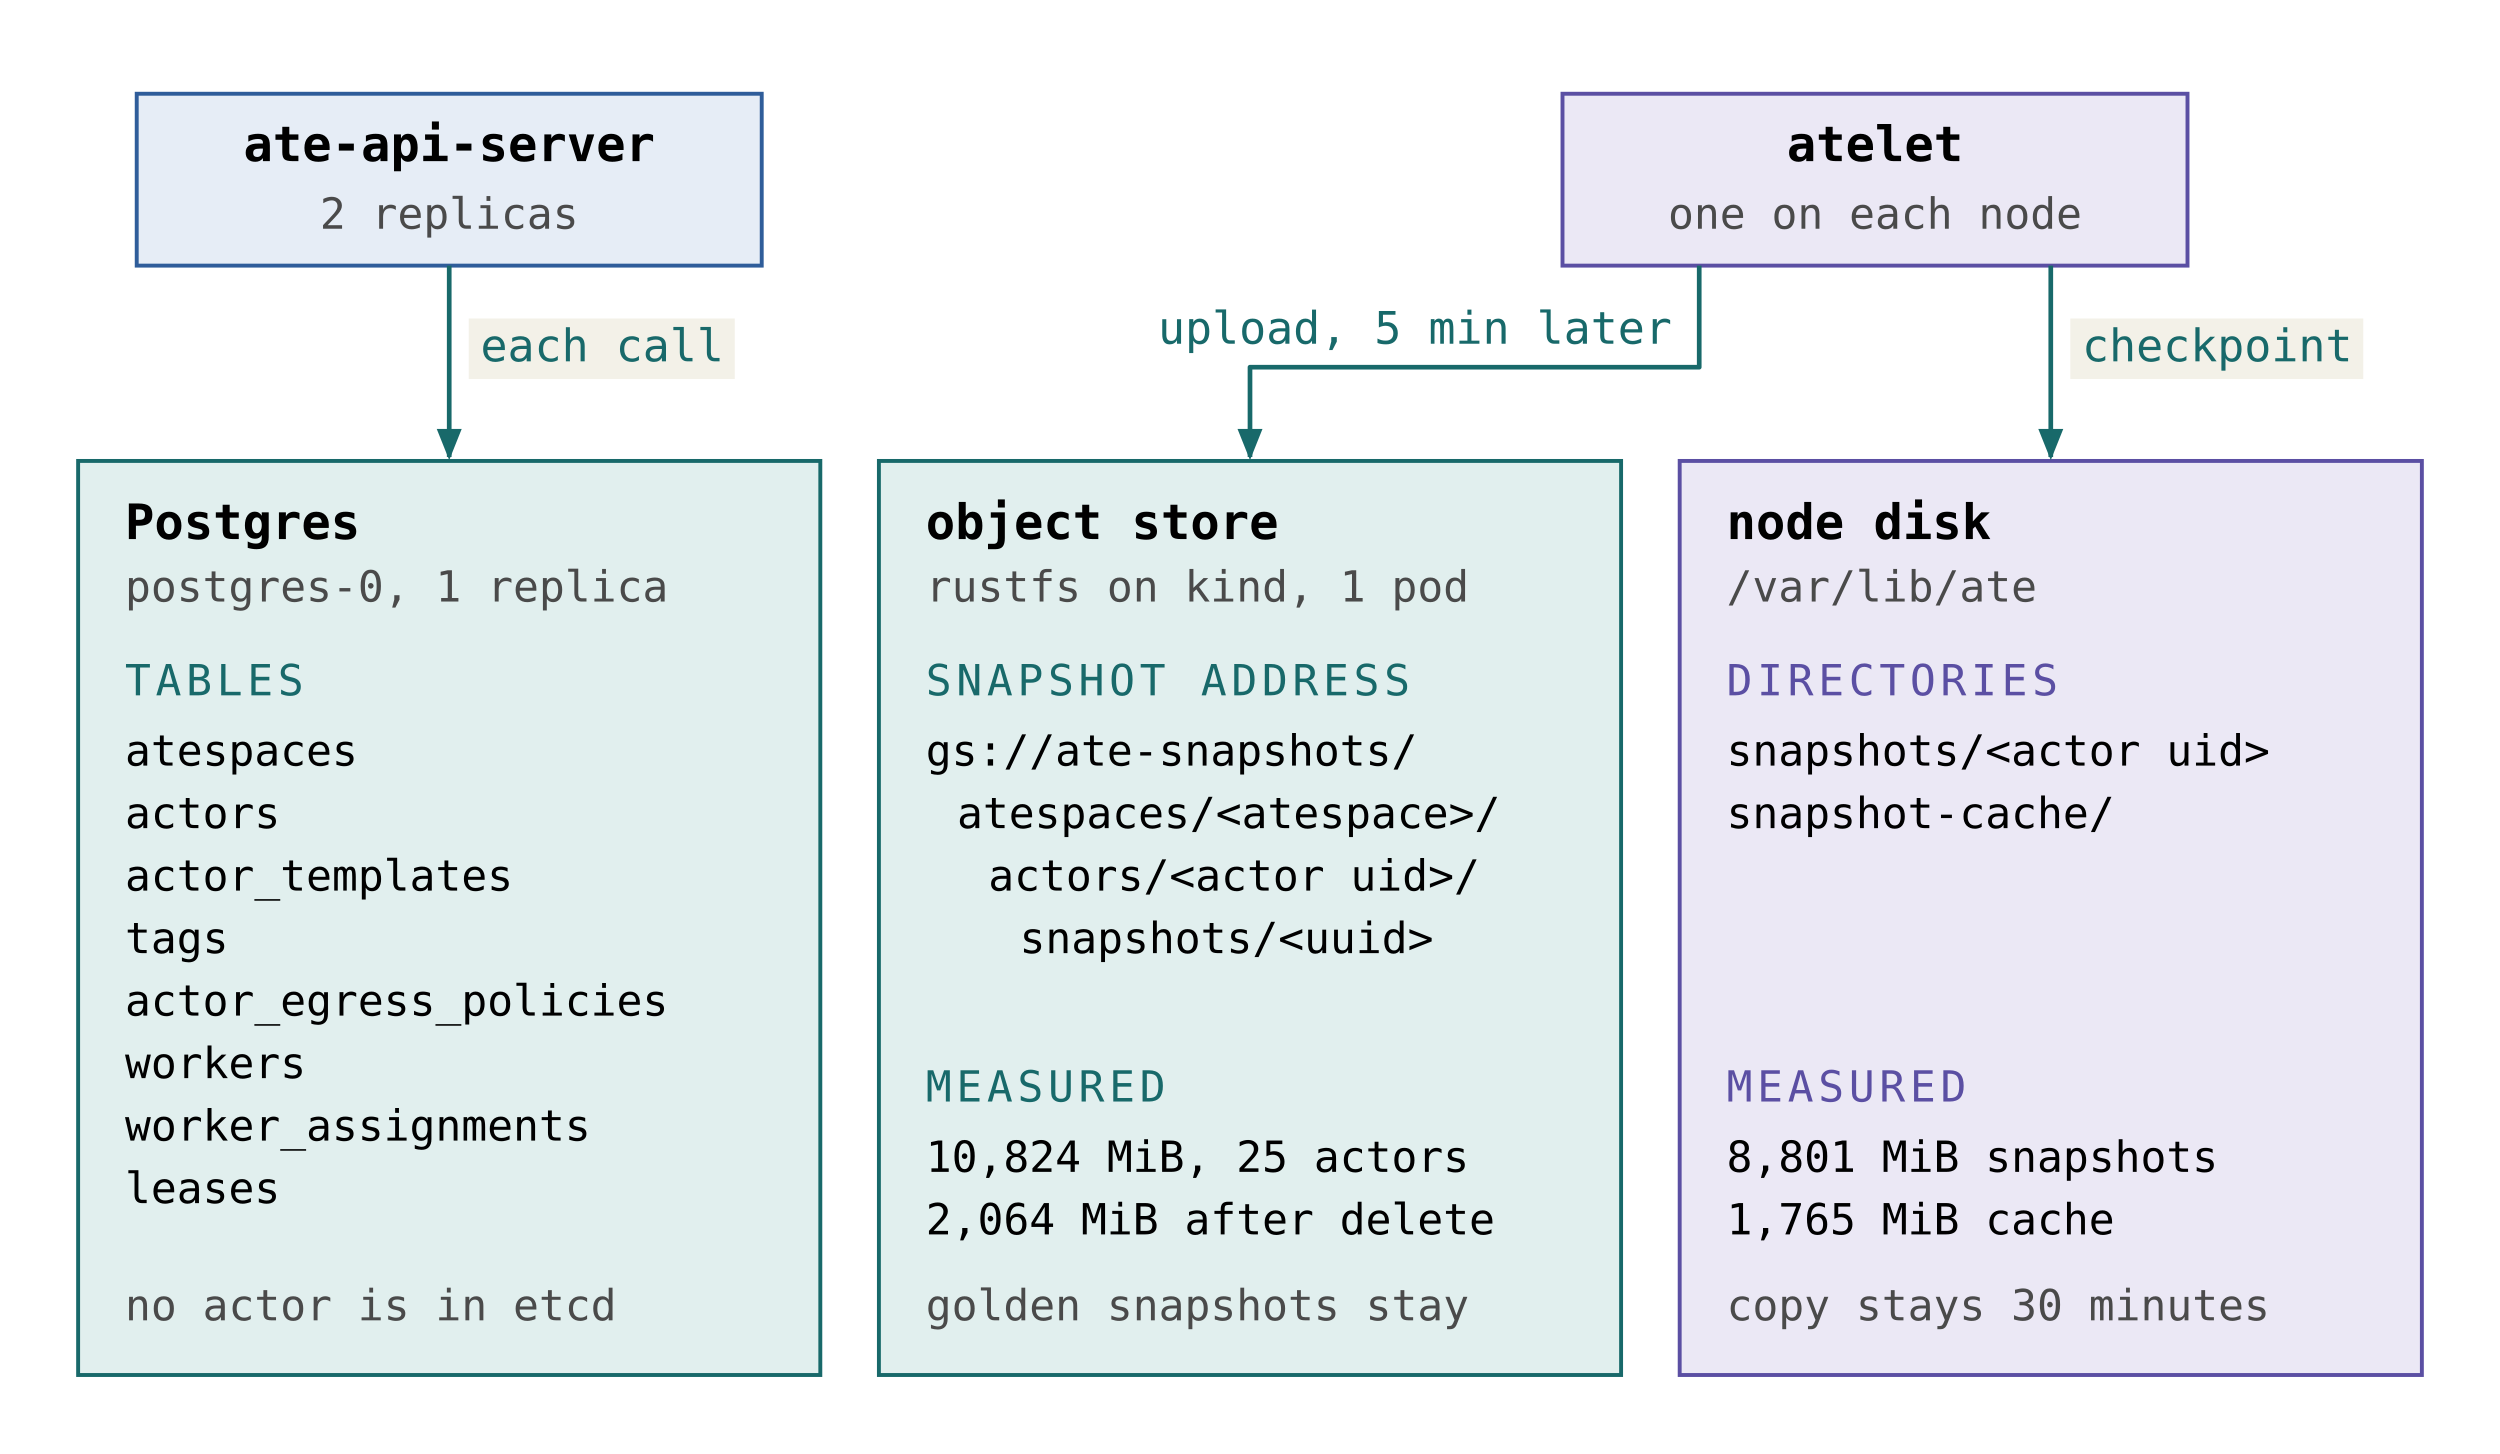
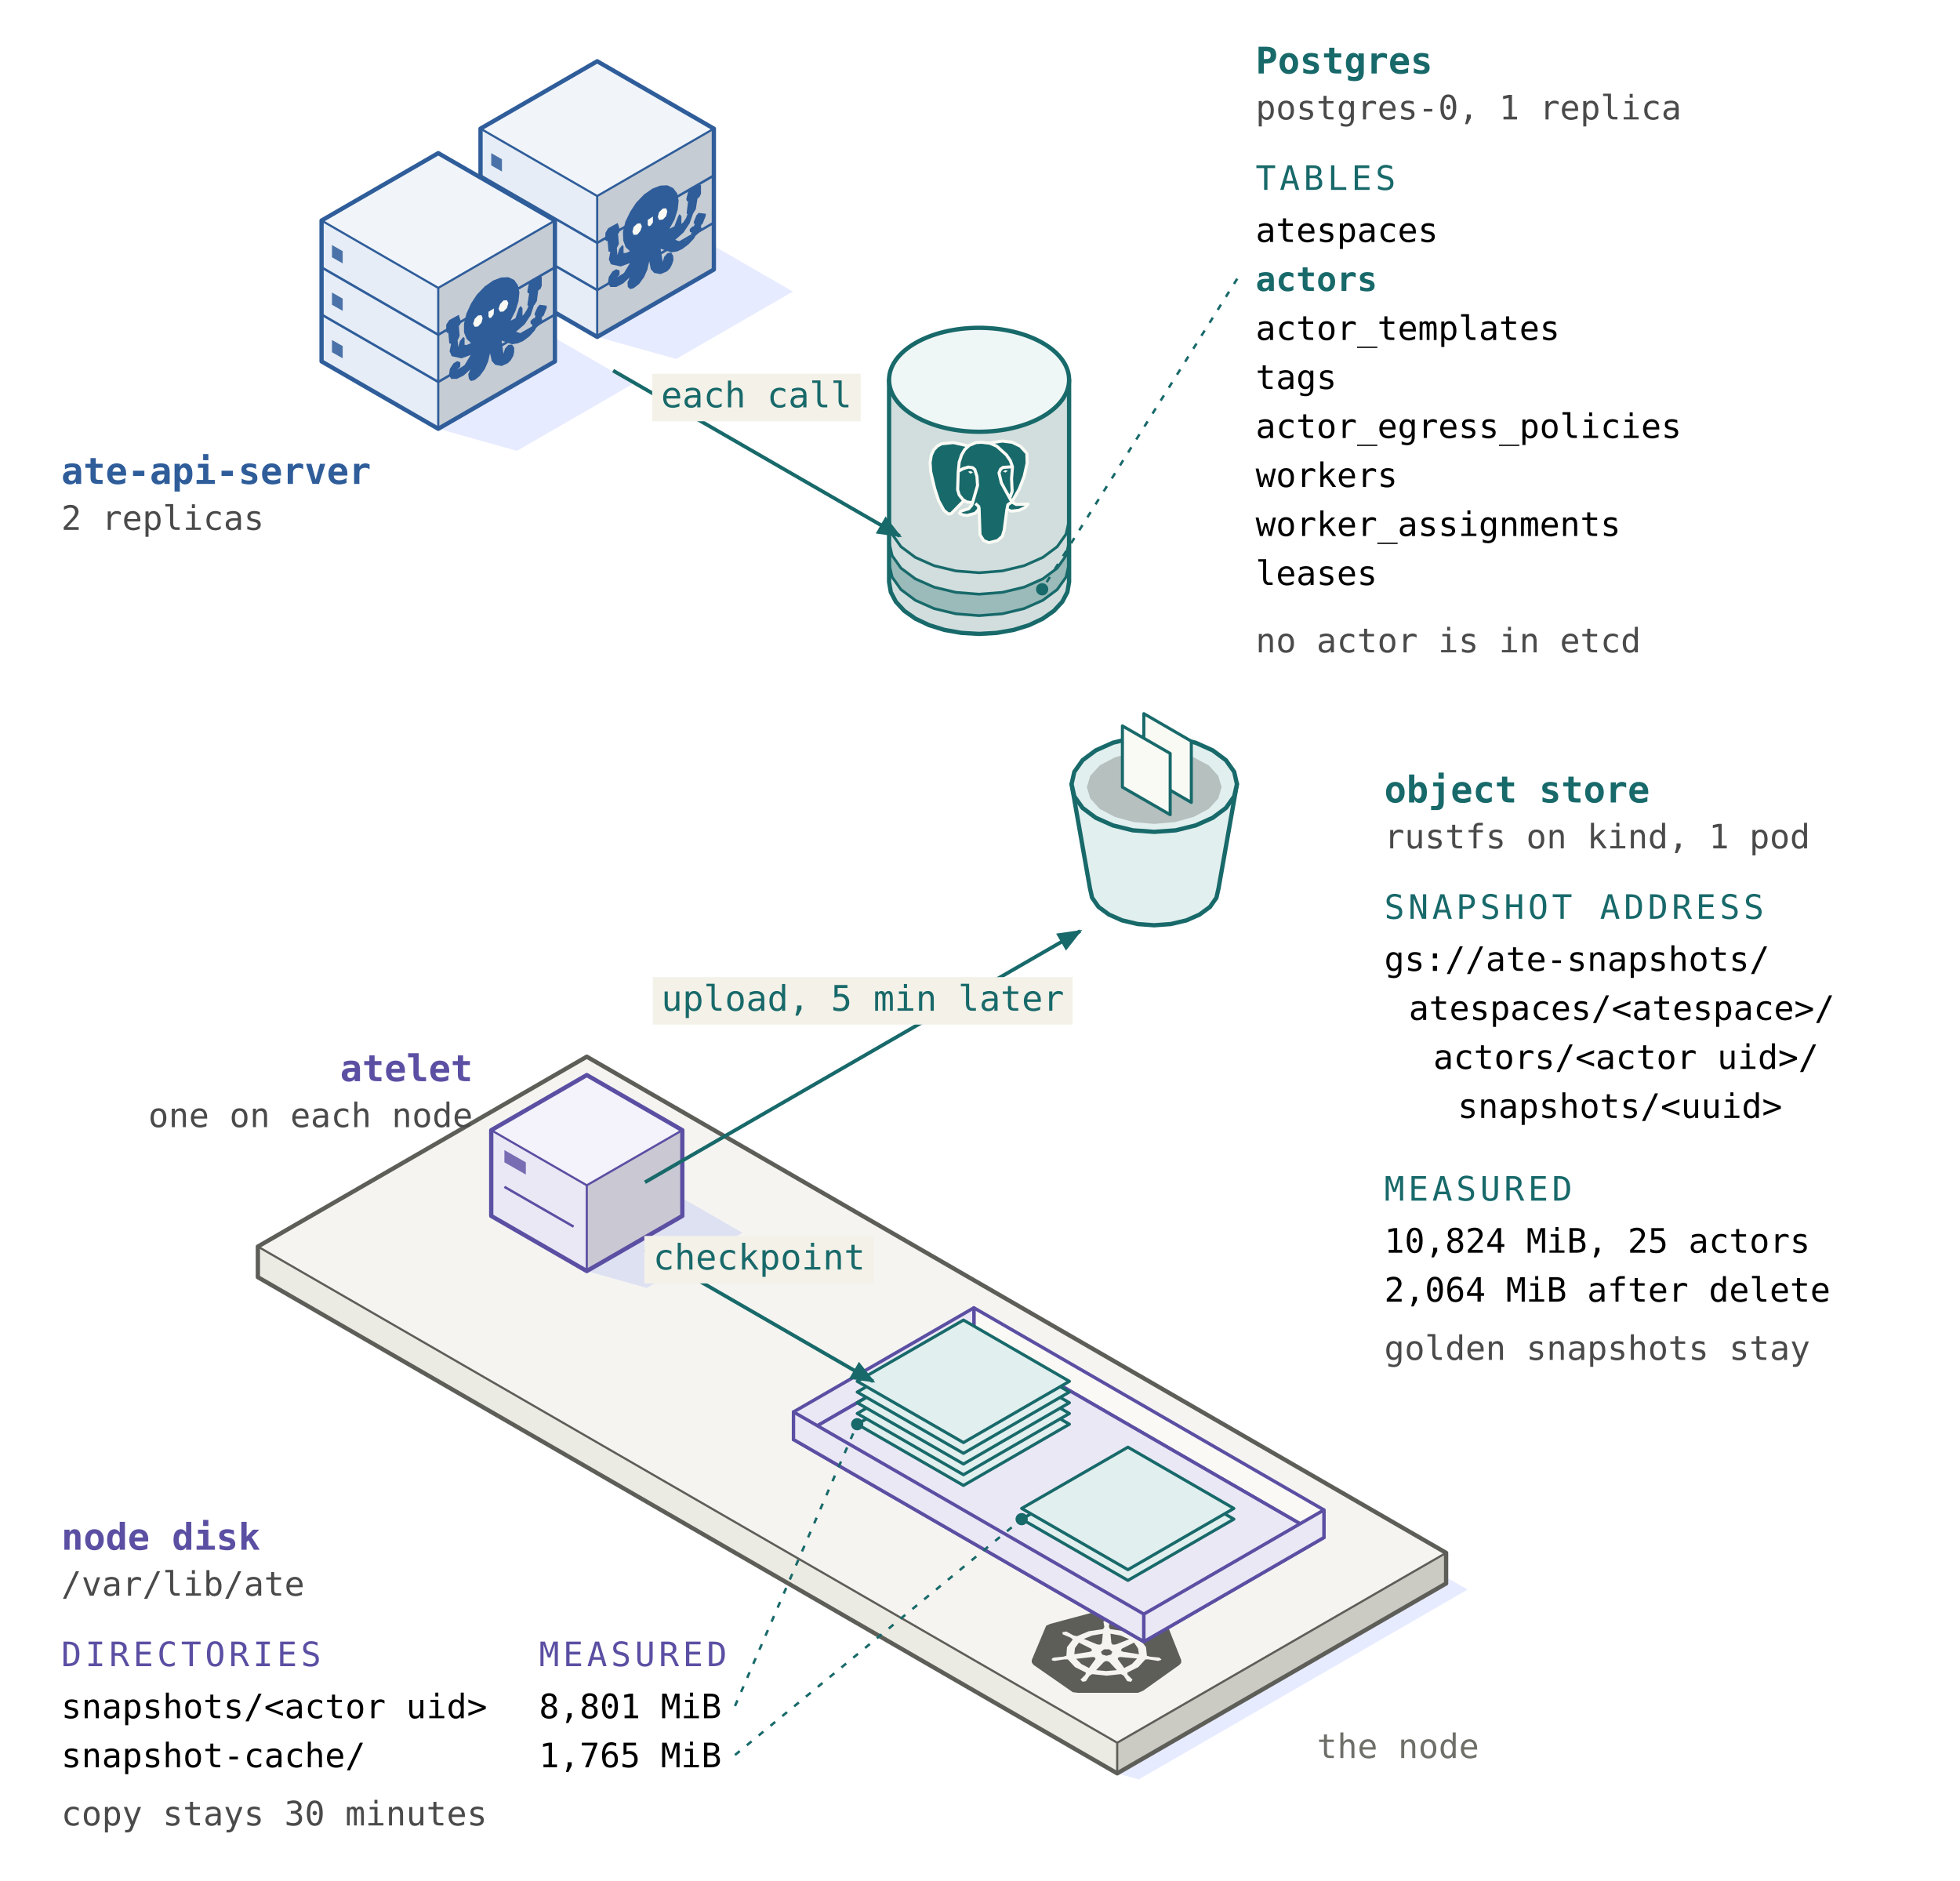
- <svg xmlns="http://www.w3.org/2000/svg" viewBox="0 0 640 372" role="img" aria-labelledby="fig-8-1-title fig-8-1-desc" font-family="JetBrains Mono, ui-monospace, monospace">
+ <svg xmlns="http://www.w3.org/2000/svg" viewBox="0 0 640 614" role="img" aria-labelledby="fig-8-1-title fig-8-1-desc" font-family="JetBrains Mono, ui-monospace, monospace">
  <defs>
    <marker id="fig-8-1-head-teal" viewBox="0 0 10 10" refX="9" refY="5" markerWidth="8" markerHeight="8" markerUnits="userSpaceOnUse" orient="auto-start-reverse">
      <path d="M0 1 L10 5 L0 9 z" fill="var(--m-teal-ink, #18696a)" />
    </marker>
  </defs>
-   <rect x="35" y="24" width="160" height="44" fill="var(--m-blue-fill, #e6edf6)" stroke="var(--m-blue-ink, #2f5d9a)" />
-   <text x="115" y="41.25" font-size="12.5" text-anchor="middle" font-weight="700">ate-api-server</text>
-   <text x="115" y="58.55" font-size="11" text-anchor="middle" class="m-serif" fill="var(--m-ink-soft, #4a4a4a)">2 replicas</text>
-   <rect x="400" y="24" width="160" height="44" fill="var(--m-violet-fill, #ebe8f5)" stroke="var(--m-violet-ink, #5b4fa3)" />
-   <text x="480" y="41.25" font-size="12.5" text-anchor="middle" font-weight="700">atelet</text>
-   <text x="480" y="58.55" font-size="11" text-anchor="middle" class="m-serif" fill="var(--m-ink-soft, #4a4a4a)">one on each node</text>
-   <rect x="20" y="118" width="190" height="234" fill="var(--m-teal-fill, #e1efee)" stroke="var(--m-teal-ink, #18696a)" />
-   <text x="32" y="138" font-size="12.5" font-weight="700">Postgres</text>
-   <text x="32" y="154" font-size="11" class="m-serif" fill="var(--m-ink-soft, #4a4a4a)">postgres-0, 1 replica</text>
-   <text x="32" y="178" font-size="11" letter-spacing="1.2" fill="var(--m-teal-ink, #18696a)">TABLES</text>
-   <text x="32" y="196" font-size="11">atespaces</text>
-   <text x="32" y="212" font-size="11">actors</text>
-   <text x="32" y="228" font-size="11">actor_templates</text>
-   <text x="32" y="244" font-size="11">tags</text>
-   <text x="32" y="260" font-size="11">actor_egress_policies</text>
-   <text x="32" y="276" font-size="11">workers</text>
-   <text x="32" y="292" font-size="11">worker_assignments</text>
-   <text x="32" y="308" font-size="11">leases</text>
-   <text x="32" y="338" font-size="11" class="m-serif" fill="var(--m-ink-soft, #4a4a4a)">no actor is in etcd</text>
-   <rect x="225" y="118" width="190" height="234" fill="var(--m-teal-fill, #e1efee)" stroke="var(--m-teal-ink, #18696a)" />
-   <text x="237" y="138" font-size="12.5" font-weight="700">object store</text>
-   <text x="237" y="154" font-size="11" class="m-serif" fill="var(--m-ink-soft, #4a4a4a)">rustfs on kind, 1 pod</text>
-   <text x="237" y="178" font-size="11" letter-spacing="1.2" fill="var(--m-teal-ink, #18696a)">SNAPSHOT ADDRESS</text>
-   <text x="237" y="196" font-size="11">gs://ate-snapshots/</text>
-   <text x="245" y="212" font-size="11">atespaces/&lt;atespace&gt;/</text>
-   <text x="253" y="228" font-size="11">actors/&lt;actor uid&gt;/</text>
-   <text x="261" y="244" font-size="11">snapshots/&lt;uuid&gt;</text>
-   <text x="237" y="282" font-size="11" letter-spacing="1.2" fill="var(--m-teal-ink, #18696a)">MEASURED</text>
-   <text x="237" y="300" font-size="11">10,824 MiB, 25 actors</text>
-   <text x="237" y="316" font-size="11">2,064 MiB after delete</text>
-   <text x="237" y="338" font-size="11" class="m-serif" fill="var(--m-ink-soft, #4a4a4a)">golden snapshots stay</text>
-   <rect x="430" y="118" width="190" height="234" fill="var(--m-violet-fill, #ebe8f5)" stroke="var(--m-violet-ink, #5b4fa3)" />
-   <text x="442" y="138" font-size="12.5" font-weight="700">node disk</text>
-   <text x="442" y="154" font-size="11" class="m-serif" fill="var(--m-ink-soft, #4a4a4a)">/var/lib/ate</text>
-   <text x="442" y="178" font-size="11" letter-spacing="1.2" fill="var(--m-violet-ink, #5b4fa3)">DIRECTORIES</text>
-   <text x="442" y="196" font-size="11">snapshots/&lt;actor uid&gt;</text>
-   <text x="442" y="212" font-size="11">snapshot-cache/</text>
-   <text x="442" y="282" font-size="11" letter-spacing="1.2" fill="var(--m-violet-ink, #5b4fa3)">MEASURED</text>
-   <text x="442" y="300" font-size="11">8,801 MiB snapshots</text>
-   <text x="442" y="316" font-size="11">1,765 MiB cache</text>
-   <text x="442" y="338" font-size="11" class="m-serif" fill="var(--m-ink-soft, #4a4a4a)">copy stays 30 minutes</text>
-   <line x1="115" y1="68" x2="115" y2="117" stroke="var(--m-teal-ink, #18696a)" stroke-width="1.2" marker-end="url(#fig-8-1-head-teal)" />
-   <rect class="m-knock" x="120" y="81.53" width="68.1" height="15.5" fill="var(--m-panel, #f3f1e8)" />
-   <text x="123" y="92.5" font-size="11.5" fill="var(--m-teal-ink, #18696a)">each call</text>
-   <line x1="525" y1="68" x2="525" y2="117" stroke="var(--m-teal-ink, #18696a)" stroke-width="1.2" marker-end="url(#fig-8-1-head-teal)" />
-   <rect class="m-knock" x="530" y="81.53" width="75" height="15.5" fill="var(--m-panel, #f3f1e8)" />
-   <text x="533" y="92.5" font-size="11.5" fill="var(--m-teal-ink, #18696a)">checkpoint</text>
-   <path d="M435 68 V94 H320 V117" fill="none" stroke="var(--m-teal-ink, #18696a)" stroke-width="1.2" stroke-linejoin="round" marker-end="url(#fig-8-1-head-teal)" />
-   <text x="428" y="88" font-size="11.5" text-anchor="end" fill="var(--m-teal-ink, #18696a)">upload, 5 min later</text>
+   <polygon points="156.9,88 195,66 220.8,73.2 258.9,95.2 220.8,117.2 195,110" fill="var(--m-accent, #3553ff)" fill-opacity="0.12" />
+   <polygon points="195,20 233.1,42 233.1,88 195,110 156.9,88 156.9,42" fill="var(--m-panel, #f3f1e8)" />
+   <polygon points="195,20 233.1,42 233.1,88 195,110 156.9,88 156.9,42" fill="var(--m-blue-fill, #e6edf6)" />
+   <polygon points="195,20 233.1,42 195,64 156.9,42" fill="var(--m-shine, #ffffff)" fill-opacity="0.45" />
+   <polygon points="233.1,88 195,110 195,64 233.1,42" fill="var(--m-shade, #1a1a1a)" fill-opacity="0.16" />
+   <path d="M233.1 42L195 64L156.9 42L195 64L195 110" fill="none" stroke="var(--m-blue-ink, #2f5d9a)" stroke-width="0.7" stroke-linejoin="round" />
+   <polygon points="195,20 233.1,42 233.1,88 195,110 156.9,88 156.9,42" fill="none" stroke="var(--m-blue-ink, #2f5d9a)" stroke-width="1.4" stroke-linejoin="round" />
+   <path d="M156.9 72.7L195 94.7L233.1 72.7" fill="none" stroke="var(--m-blue-ink, #2f5d9a)" stroke-width="0.8" stroke-linejoin="round" />
+   <path d="M156.9 57.3L195 79.3L233.1 57.3" fill="none" stroke="var(--m-blue-ink, #2f5d9a)" stroke-width="0.8" stroke-linejoin="round" />
+   <polygon points="160.4,85 163.9,87 163.9,83 160.4,81" fill="var(--m-blue-ink, #2f5d9a)" fill-opacity="0.85" />
+   <polygon points="160.4,69.5 163.9,71.5 163.9,67.5 160.4,65.5" fill="var(--m-blue-ink, #2f5d9a)" fill-opacity="0.85" />
+   <polygon points="160.4,54 163.9,56 163.9,52 160.4,50" fill="var(--m-blue-ink, #2f5d9a)" fill-opacity="0.85" />
+   <path d="M215.6 60.6l2.3-.1 1.9 .9 1.3 1.7 .5 2.4-.3 2.9-1 3.2-1.7 3.1 1.6-.8 1.2-3.2 .5-.8 .6 .7 0 2.5 .6-.5 .9-1.4 .7-1.8 .1-3.2 .7-.4 .8 .8 .2 2.6-1.3 3.7-2 3-2.7 2.4 1.7 .6 1.7-.4 1.8-1.6 1.9-3.1 .5 .2-.3 1.7-1.2 2.2-1.8 1.9-2 1.5-1.7 .8-1.9 .3-3.5-1.2 .7 4.3 .5-1.7 1.1-1.2 1.2-.1 .6 1 .1 1.4-.4 1.3-.7 1.4-1 1-2.1 .9-2.1-.4-1.1-1.2-.5-2.6-.6 2.7-1.1 2.5-1.6 2.2-1.8 1.4-1.1 .3-.8-.7-.1-1.5 .7-1.6-2.2 2-2.2 1.1-1.9 0-.8-1.3 .3-2 1.2-1.8 1.2-.7 1.1 .4 0 1.4-1.4 1.4 .6-.1 2.2-1.8 2-3.3-3 1.1-3.2-.7-.7-1.6 .6-3-.4-.7 .1-.9 1.1-1 1.1 .3 .3 3.9 .6-2 1-1.3 .4 .4 0 2.2 .8 0 1.3-.6-1.4-1.3-.8-2.2-.1-2.8 .8-3.3 1.6-3.3 1.9-2.9 2.6-2.7 2.7-1.9zM228.3 60.3l.6 .1 0 2.9-.5 1-.7 .6-2.7 .9-.7-.1-.2-.7 .6-2.5 1.1-1.4zM201.7 72.8l.7 2.2-.2 .9-.8 .9-2.7 1.8-.7 .1-.4-.4 .1-2.3 .9-1.5zM201.1 76l.7 .2 .3 3.4-.6 1.2-2.1 1.5-.7-.2-.3-3.4 .3-.9 .6-.6zM227.3 63.8l.5 .7-.6 3.8-.8 1.3-1.7 .6-.5-.6 .5-4 1.2-1.3zM230.5 69.8l-.1 .8-1 2.5-.7 .4-2.2-.5 .1-.7 .8-2 .7-.8zM229 72.2l.2 .8-1.2 3.2-.9 .8-1.2-.1-.2-.8 1.3-3.3 1-.7zM229 74.1l.1 1.2-.9 .7-2.9-.2-.1-1 1-.9z" fill="var(--m-blue-ink, #2f5d9a)" />
+   <path d="M209.6 73.9l-.5 1.5-1 1.2-1.2 .1-.4-1 .4-1.6 1.2-1.1 1-.1zM217.9 69l-.4 1.6-1.1 1.1-1.2 .1-.4-1 .4-1.5 1.2-1.2 1.1-.1zM213.2 72.6l-.7 1-.6 .3-.4-.5 0-1.6 1.7-1.1z" fill="var(--m-paper, #fafaf5)" />
+   <polygon points="105,118 143.1,96 168.8,103.2 206.9,125.2 168.8,147.2 143.1,140" fill="var(--m-accent, #3553ff)" fill-opacity="0.12" />
+   <polygon points="143.1,50 181.2,72 181.2,118 143.1,140 105,118 105,72" fill="var(--m-panel, #f3f1e8)" />
+   <polygon points="143.1,50 181.2,72 181.2,118 143.1,140 105,118 105,72" fill="var(--m-blue-fill, #e6edf6)" />
+   <polygon points="143.1,50 181.2,72 143.1,94 105,72" fill="var(--m-shine, #ffffff)" fill-opacity="0.45" />
+   <polygon points="181.2,118 143.1,140 143.1,94 181.2,72" fill="var(--m-shade, #1a1a1a)" fill-opacity="0.16" />
+   <path d="M181.2 72L143.1 94L105 72L143.1 94L143.1 140" fill="none" stroke="var(--m-blue-ink, #2f5d9a)" stroke-width="0.7" stroke-linejoin="round" />
+   <polygon points="143.1,50 181.2,72 181.2,118 143.1,140 105,118 105,72" fill="none" stroke="var(--m-blue-ink, #2f5d9a)" stroke-width="1.4" stroke-linejoin="round" />
+   <path d="M105 102.7L143.1 124.7L181.2 102.7" fill="none" stroke="var(--m-blue-ink, #2f5d9a)" stroke-width="0.8" stroke-linejoin="round" />
+   <path d="M105 87.3L143.1 109.3L181.2 87.3" fill="none" stroke="var(--m-blue-ink, #2f5d9a)" stroke-width="0.8" stroke-linejoin="round" />
+   <polygon points="108.4,115 111.9,117 111.9,113 108.4,111" fill="var(--m-blue-ink, #2f5d9a)" fill-opacity="0.85" />
+   <polygon points="108.4,99.5 111.9,101.5 111.9,97.5 108.4,95.5" fill="var(--m-blue-ink, #2f5d9a)" fill-opacity="0.85" />
+   <polygon points="108.4,84 111.9,86 111.9,82 108.4,80" fill="var(--m-blue-ink, #2f5d9a)" fill-opacity="0.85" />
+   <path d="M163.6 90.6l2.4-.1 1.9 .9 1.2 1.7 .5 2.4-.3 2.9-1 3.2-1.6 3.1 1.6-.8 1.1-3.2 .6-.8 .6 .7 0 2.5 .5-.5 .9-1.4 .8-1.8 .1-3.2 .6-.4 .8 .8 .2 2.6-1.2 3.7-2 3-2.8 2.4 1.8 .6 1.6-.4 1.9-1.6 1.8-3.1 .6 .2-.4 1.7-1.2 2.2-1.7 1.9-2 1.5-1.8 .8-1.9 .3-3.4-1.2 .6 4.3 .5-1.7 1.1-1.2 1.2-.1 .7 1 0 1.4-.3 1.3-.8 1.4-1 1-2 .9-2.1-.4-1.1-1.2-.6-2.6-.6 2.7-1.1 2.5-1.6 2.2-1.7 1.4-1.2 .3-.7-.7-.2-1.5 .7-1.6-2.2 2-2.2 1.1-1.9 0-.7-1.3 .3-2 1.2-1.8 1.2-.7 1 .4 0 1.4-1.4 1.4 .7-.1 2.1-1.8 2-3.3-3 1.1-3.2-.7-.7-1.6 .6-3-.4-.7 .2-.9 1-1 1.1 .3 .3 3.9 .6-2 1.1-1.3 .4 .4 0 2.2 .8 0 1.3-.6-1.4-1.3-.9-2.2 0-2.8 .8-3.3 1.5-3.3 1.9-2.9 2.6-2.7 2.7-1.9zM176.3 90.3l.6 .1 0 2.9-.4 1-.8 .6-2.6 .9-.8-.1-.1-.7 .5-2.5 1.2-1.4zM149.8 102.8l.7 2.2-.2 .9-.8 .9-2.8 1.8-.7 .1-.3-.4 0-2.3 1-1.5zM149.1 106l.7 .2 .3 3.4-.5 1.2-2.2 1.5-.7-.2-.3-3.4 .3-.9 .6-.6zM175.3 93.8l.5 .7-.5 3.8-.8 1.3-1.7 .6-.6-.6 .6-4 1.1-1.3zM178.5 99.8l0 .8-1 2.5-.8 .4-2.1-.5 0-.7 .9-2 .7-.8zM177 102.2l.2 .8-1.2 3.2-.9 .8-1.1-.1-.3-.8 1.3-3.3 1-.7zM177 104.1l.1 1.2-.9 .7-2.9-.2-.1-1 1-.9z" fill="var(--m-blue-ink, #2f5d9a)" />
+   <path d="M157.6 103.9l-.4 1.5-1.1 1.2-1.1 .1-.5-1 .5-1.6 1.1-1.1 1.1-.1zM166 99l-.5 1.6-1.1 1.1-1.1 .1-.5-1 .5-1.5 1.1-1.2 1.1-.1zM161.2 102.6l-.7 1-.6 .3-.4-.6 0-1.5 1.8-1.1z" fill="var(--m-paper, #fafaf5)" />
+   <polygon points="290.3,190 291.3,194.4 294.2,198.5 298.9,202 305,204.7 312.1,206.4 319.7,207 327.3,206.4 334.4,204.7 340.5,202 345.2,198.5 348.1,194.4 349.1,190 349.1,124 348.1,119.6 345.2,115.5 340.5,112 334.4,109.3 327.3,107.6 319.7,107 312.1,107.6 305,109.3 298.9,112 294.2,115.5 291.3,119.6 290.3,124" fill="var(--m-panel, #f3f1e8)" />
+   <polygon points="290.31,124 290.31,190 290.87,193.31 292.54,196.49 295.26,199.43 298.92,202 303.37,204.11 308.45,205.68 313.97,206.64 319.7,206.97 325.43,206.64 330.95,205.68 336.03,204.11 340.48,202 344.14,199.43 346.86,196.49 348.53,193.31 349.09,190 349.09,124" fill="var(--m-teal-fill, #e1efee)" />
+   <polygon points="290.31,124 290.31,190 290.87,193.31 292.54,196.49 295.26,199.43 298.92,202 303.37,204.11 308.45,205.68 313.97,206.64 319.7,206.97 325.43,206.64 330.95,205.68 336.03,204.11 340.48,202 344.14,199.43 346.86,196.49 348.53,193.31 349.09,190 349.09,124" fill="var(--m-shade, #1a1a1a)" fill-opacity="0.08" />
+   <polygon points="290.31,124 290.31,190 290.87,193.31 292.54,196.49 295.26,199.43 298.92,202 303.37,204.11 308.45,205.68 313.97,206.64 319.7,206.97 325.43,206.64 330.95,205.68 336.03,204.11 340.48,202 344.14,199.43 346.86,196.49 348.53,193.31 349.09,190 349.09,124" fill="none" stroke="var(--m-teal-ink, #18696a)" stroke-width="1.4" stroke-linejoin="round" />
+   <ellipse cx="319.7" cy="124" rx="29.39" ry="16.97" fill="var(--m-teal-fill, #e1efee)" />
+   <ellipse cx="319.7" cy="124" rx="29.39" ry="16.97" fill="var(--m-shine, #ffffff)" fill-opacity="0.45" stroke="var(--m-teal-ink, #18696a)" stroke-width="1.4" />
+   <polygon points="290.3,184 291.3,188.4 294.2,192.5 298.9,196 305,198.7 312.1,200.4 319.7,201 327.3,200.4 334.4,198.7 340.5,196 345.2,192.5 348.1,188.4 349.1,184 349.1,177 348.1,181.4 345.2,185.5 340.5,189 334.4,191.7 327.3,193.4 319.7,194 312.1,193.4 305,191.7 298.9,189 294.2,185.5 291.3,181.4 290.3,177" fill="var(--m-teal-ink, #18696a)" fill-opacity="0.3" />
+   <path d="M290.3 184L291.3 188.4L294.2 192.5L298.9 196L305 198.7L312.1 200.4L319.7 201L327.3 200.4L334.4 198.7L340.5 196L345.2 192.5L348.1 188.4L349.1 184" fill="none" stroke="var(--m-teal-ink, #18696a)" stroke-width="0.9" stroke-linejoin="round" />
+   <path d="M290.3 177L291.3 181.4L294.2 185.5L298.9 189L305 191.7L312.1 193.4L319.7 194L327.3 193.4L334.4 191.7L340.5 189L345.2 185.5L348.1 181.4L349.1 177" fill="none" stroke="var(--m-teal-ink, #18696a)" stroke-width="0.9" stroke-linejoin="round" />
+   <path d="M290.3 170L291.3 174.4L294.2 178.5L298.9 182L305 184.7L312.1 186.4L319.7 187L327.3 186.4L334.4 184.7L340.5 182L345.2 178.5L348.1 174.4L349.1 170" fill="none" stroke="var(--m-teal-ink, #18696a)" stroke-width="0.9" stroke-linejoin="round" />
+   <path d="M335.6 164.5l0 .5-2 1.4-4.8 .7-1.2 6.8-1.1 1.8-2.6 1.3-1.2 .1-1.1-.4-.7-.8-.7-1.8-.1-5-.6-2.6-1.3 1.3-1.4 .5-2.3-.1-1.2-.7 .4-.6 2.7-.8 1.1-1.3 0-.7-1.4-.1-1.3-.5-3.6 4-1 .4-1.5-.7-1.4-1.9-1.8-4.7-1.7-7.2 .1-3.6 1-2.9 1.8-1.6 3-.8 3.2 .2 3.3 1 3-1.2 4.1 .2 2.6-.6 2.3-.1 2.5 .5 2 .9 2.5 2.3 .3 1.2-.1 2.3-1.5 6.1-3.5 6.7 1.4 .7 3-.2z" fill="var(--m-teal-ink, #18696a)" />
+   <path d="M319.7 165.7l.3 8.9 1.2 1.9 1.7 .7 2.8-.7 1.6-1.4 .6-2 .9-6.9M316.2 145.6l-4.9-1.1-3.9 .4-1.4 .8-1.1 1.2-.8 1.7-.4 2.4 .2 3 1.3 5.5 1.3 4 1.7 3.1 1.4 1.2 1-.1 4.1-4.2M323.3 144.6l4-.6 3.2 .4 2.7 1.3 2.1 2.3 .1 3.2-1 4.4-1.6 4.1-2.4 4.2M330.4 163.9l1.4 .8 3.9-.1-1 1.1-1.9 .9-2.6 .3-1.4-.6 .3-1.5 1.3-.9-3.4-6.2-.8-3.3 .5-1.2 .8-.6 3.1-.2-.7-2-1.3-1.9-3.1-2.8-2.3-1-2.7-.3-1.8 .1-2.2 .9-1.5 1.4-1 1.7-.8 2.4-.3 3.2M317.5 164.7l-1.2 1.4-2.6 .8-.4 .7 1 .5 1.5 .2 2.6-.7 1.1-1.2 .1-1-1.1-1M317.4 164.7l1.8-6.2-.2-3-.7-2.2-.7-.6-1.4-.2-1.7 .5-1.6 .9-.2 6 .5 1.7 1.2 1.5 1.3 .8 1.7 .2M330.6 152.5l-.3 3.8 .2 4.1-.8 2.3" fill="none" stroke="var(--m-paper, #fafaf5)" stroke-width="1" stroke-linejoin="round" />
+   <path d="M316.9 153.8l.8 .4-.8 .5-.8-.7zM329.1 153.7l-.8 .6-.8-.4 .8-.4z" fill="var(--m-paper, #fafaf5)" />
+   <text x="20" y="158" font-size="12" font-weight="700" fill="var(--m-blue-ink, #2f5d9a)">ate-api-server</text>
+   <text x="20" y="173" font-size="11" class="m-serif" fill="var(--m-ink-soft, #4a4a4a)">2 replicas</text>
+   <text x="410" y="24" font-size="12" font-weight="700" fill="var(--m-teal-ink, #18696a)">Postgres</text>
+   <text x="410" y="39" font-size="11" class="m-serif" fill="var(--m-ink-soft, #4a4a4a)">postgres-0, 1 replica</text>
+   <text x="410" y="62" font-size="11" letter-spacing="1.2" fill="var(--m-teal-ink, #18696a)">TABLES</text>
+   <text x="410" y="79" font-size="11">atespaces</text>
+   <text x="410" y="95" font-size="11" font-weight="700" fill="var(--m-teal-ink, #18696a)">actors</text>
+   <text x="410" y="111" font-size="11">actor_templates</text>
+   <text x="410" y="127" font-size="11">tags</text>
+   <text x="410" y="143" font-size="11">actor_egress_policies</text>
+   <text x="410" y="159" font-size="11">workers</text>
+   <text x="410" y="175" font-size="11">worker_assignments</text>
+   <text x="410" y="191" font-size="11">leases</text>
+   <polyline points="404,91 340.3,192.4" fill="none" stroke="var(--m-teal-ink, #18696a)" stroke-width="0.8" stroke-dasharray="2 3" />
+   <circle cx="340.3" cy="192.4" r="2" fill="var(--m-teal-ink, #18696a)" />
+   <text x="410" y="213" font-size="11" class="m-serif" fill="var(--m-ink-soft, #4a4a4a)">no actor is in etcd</text>
+   <polygon points="84.2,417 191.6,355 198.6,357 479.2,519 371.8,581 364.8,579" fill="var(--m-accent, #3553ff)" fill-opacity="0.12" />
+   <polygon points="191.6,345 472.2,507 472.2,517 364.8,579 84.2,417 84.2,407" fill="var(--m-panel, #f3f1e8)" />
+   <polygon points="191.6,345 472.2,507 472.2,517 364.8,579 84.2,417 84.2,407" fill="var(--m-grey-fill, #ecebe3)" />
+   <polygon points="191.6,345 472.2,507 364.8,569 84.2,407" fill="var(--m-shine, #ffffff)" fill-opacity="0.45" />
+   <polygon points="472.2,517 364.8,579 364.8,569 472.2,507" fill="var(--m-shade, #1a1a1a)" fill-opacity="0.16" />
+   <path d="M472.2 507L364.8 569L84.2 407L364.8 569L364.8 579" fill="none" stroke="var(--m-grey-ink, #5e5e59)" stroke-width="0.7" stroke-linejoin="round" />
+   <polygon points="191.6,345 472.2,507 472.2,517 364.8,579 84.2,417 84.2,407" fill="none" stroke="var(--m-grey-ink, #5e5e59)" stroke-width="1.4" stroke-linejoin="round" />
+   <path d="M362.8 525.5l18 5.1 .7 .8 4.2 10.6 0 .9-.6 .7-11.8 8.4-1.7 .7-19.7 0-1.6-.2-12.8-8.9-.6-.8 0-.8 4.7-11.2 1.3-.6 18.3-4.9zM361.3 528.9l-1 .5 .3 1.8-.4 .7-4.7 .7-3.8 1.6-1.1-.2-2.4-1.3-1.3 .2 .1 .7 2.6 1.1 .7 .6-1.9 2.5-.2 2.8-1 .3-3.1 .3-.7 .4 .1 .5 .8 .2 3.2-.5 1.2 0 2.3 2.5 3.6 1.8-.2 .7-1.6 1.6 .7 .7 1.1-.2 1.1-1.7 .9-.6 4.7 .5 4.7-.5 .9 .5 1.2 1.8 1.2 .2 .5-.7-1.6-1.6-.1-.7 3.6-1.8 2.3-2.5 1.1 0 3.1 .5 1.1-.4-.7-.7-3.1-.3-1-.3-.3-2.8-1.9-2.5 .7-.7 2.6-1 .1-.7-1.3-.2-2.3 1.3-1.2 .2-3.8-1.6-4.6-.7-.4-.7 .2-1.8zM360.1 533.4l-.3 3.1-.6 .5-.9-.1-4.4-1.8 2.7-1.1zM362.6 533.4l3.3 .6 2.8 1.2-4.3 1.7-1 .1-.5-.5zM352.3 536.3l4 2 .3 .6-.7 .4-5.1 .8 .2-2zM370.3 536.3l1.3 1.9 .3 1.9-5.2-.8-.7-.4 .3-.6zM360.5 538.5l1.7 0 1 .8-.4 .9-1.5 .4-1.4-.4-.4-.9zM365.8 541l5.5 .5-1.7 1.8-2.5 1.3-2.1-2.9 .1-.5zM356.9 541l.7 .2 .1 .5-2.1 2.9-2.5-1.3-1.7-1.7zM361.3 542.3l.9 .3 2.5 2.7-3.5 .3-3.3-.3 2.6-2.7z" fill="var(--m-grey-ink, #5e5e59)" />
+   <polygon points="160.4,397 191.6,379 211.2,384.5 242.4,402.5 211.2,420.5 191.6,415" fill="var(--m-accent, #3553ff)" fill-opacity="0.12" />
+   <polygon points="191.6,351 222.8,369 222.8,397 191.6,415 160.4,397 160.4,369" fill="var(--m-panel, #f3f1e8)" />
+   <polygon points="191.6,351 222.8,369 222.8,397 191.6,415 160.4,397 160.4,369" fill="var(--m-violet-fill, #ebe8f5)" />
+   <polygon points="191.6,351 222.8,369 191.6,387 160.4,369" fill="var(--m-shine, #ffffff)" fill-opacity="0.45" />
+   <polygon points="222.8,397 191.6,415 191.6,387 222.8,369" fill="var(--m-shade, #1a1a1a)" fill-opacity="0.16" />
+   <path d="M222.8 369L191.6 387L160.4 369L191.6 387L191.6 415" fill="none" stroke="var(--m-violet-ink, #5b4fa3)" stroke-width="0.7" stroke-linejoin="round" />
+   <polygon points="191.6,351 222.8,369 222.8,397 191.6,415 160.4,397 160.4,369" fill="none" stroke="var(--m-violet-ink, #5b4fa3)" stroke-width="1.4" stroke-linejoin="round" />
+   <polygon points="164.7,379.5 171.7,383.5 171.7,379.5 164.7,375.5" fill="var(--m-violet-ink, #5b4fa3)" fill-opacity="0.8" />
+   <path d="M164.7 387.5L187.3 400.5" fill="none" stroke="var(--m-violet-ink, #5b4fa3)" stroke-width="0.8" stroke-linejoin="round" />
+   <polygon points="318,436 432.3,502 432.3,493 318,427" fill="var(--m-paper, #fafaf5)" fill-opacity="0.85" stroke="var(--m-violet-ink, #5b4fa3)" stroke-width="1.1" stroke-linejoin="round" />
+   <polygon points="318,436 259.1,470 259.1,461 318,427" fill="var(--m-violet-fill, #ebe8f5)" stroke="var(--m-violet-ink, #5b4fa3)" stroke-width="1.1" stroke-linejoin="round" />
+   <polygon points="318,436 432.3,502 373.5,536 259.1,470" fill="var(--m-violet-fill, #ebe8f5)" stroke="var(--m-violet-ink, #5b4fa3)" stroke-width="1.1" stroke-linejoin="round" />
+   <polygon points="314.6,445 349.2,465 314.6,485 279.9,465" fill="var(--m-teal-fill, #e1efee)" stroke="var(--m-teal-ink, #18696a)" stroke-width="1" stroke-linejoin="round" />
+   <polygon points="314.6,441.5 349.2,461.5 314.6,481.5 279.9,461.5" fill="var(--m-teal-fill, #e1efee)" stroke="var(--m-teal-ink, #18696a)" stroke-width="1" stroke-linejoin="round" />
+   <polygon points="314.6,438 349.2,458 314.6,478 279.9,458" fill="var(--m-teal-fill, #e1efee)" stroke="var(--m-teal-ink, #18696a)" stroke-width="1" stroke-linejoin="round" />
+   <polygon points="314.6,434.5 349.2,454.5 314.6,474.5 279.9,454.5" fill="var(--m-teal-fill, #e1efee)" stroke="var(--m-teal-ink, #18696a)" stroke-width="1" stroke-linejoin="round" />
+   <polygon points="314.6,431 349.2,451 314.6,471 279.9,451" fill="var(--m-teal-fill, #e1efee)" stroke="var(--m-teal-ink, #18696a)" stroke-width="1" stroke-linejoin="round" />
+   <polygon points="368.3,476 402.9,496 368.3,516 333.6,496" fill="var(--m-teal-fill, #e1efee)" stroke="var(--m-teal-ink, #18696a)" stroke-width="1" stroke-linejoin="round" />
+   <polygon points="368.3,472.5 402.9,492.5 368.3,512.5 333.6,492.5" fill="var(--m-teal-fill, #e1efee)" stroke="var(--m-teal-ink, #18696a)" stroke-width="1" stroke-linejoin="round" />
+   <polygon points="259.1,470 373.5,536 373.5,527 259.1,461" fill="var(--m-violet-fill, #ebe8f5)" stroke="var(--m-violet-ink, #5b4fa3)" stroke-width="1.1" stroke-linejoin="round" />
+   <polygon points="432.3,502 373.5,536 373.5,527 432.3,493" fill="var(--m-violet-fill, #ebe8f5)" stroke="var(--m-violet-ink, #5b4fa3)" stroke-width="1.1" stroke-linejoin="round" />
+   <polygon points="349.9,256 355.9,290 356.6,293.1 358.7,296.1 362.1,298.6 366.4,300.5 371.5,301.7 376.9,302.1 382.3,301.7 387.4,300.5 391.7,298.6 395.1,296.1 397.2,293.1 397.9,290 403.9,256" fill="var(--m-panel, #f3f1e8)" />
+   <polygon points="349.9,256 355.9,290 356.6,293.1 358.7,296.1 362.1,298.6 366.4,300.5 371.5,301.7 376.9,302.1 382.3,301.7 387.4,300.5 391.7,298.6 395.1,296.1 397.2,293.1 397.9,290 403.9,256" fill="var(--m-teal-fill, #e1efee)" stroke="var(--m-teal-ink, #18696a)" stroke-width="1.4" stroke-linejoin="round" />
+   <polygon points="403.9,256 403,260 400.3,263.8 396,267 390.4,269.5 383.9,271.1 376.9,271.6 369.9,271.1 363.4,269.5 357.8,267 353.5,263.8 350.8,260 349.9,256 350.8,252 353.5,248.2 357.8,245 363.4,242.5 369.9,240.9 376.9,240.4 383.9,240.9 390.4,242.5 396,245 400.3,248.2 403,252" fill="var(--m-teal-fill, #e1efee)" stroke="var(--m-teal-ink, #18696a)" stroke-width="1.4" stroke-linejoin="round" />
+   <polygon points="398.9,257 397.8,260.7 394.7,264.1 389.8,266.7 383.7,268.4 376.9,269 370.1,268.4 364,266.7 359.1,264.1 356,260.7 354.9,257 356,253.3 359.1,249.9 364,247.3 370.1,245.6 376.9,245 383.7,245.6 389.8,247.3 394.7,249.9 397.8,253.3" fill="var(--m-shade, #1a1a1a)" fill-opacity="0.22" />
+   <polygon points="373.5,253 389,262 389,242 373.5,233" fill="var(--m-paper, #fafaf5)" stroke="var(--m-teal-ink, #18696a)" stroke-width="1" stroke-linejoin="round" />
+   <polygon points="366.5,257 382.1,266 382.1,246 366.5,237" fill="var(--m-paper, #fafaf5)" stroke="var(--m-teal-ink, #18696a)" stroke-width="1" stroke-linejoin="round" />
+   <text x="154.4" y="353" font-size="12" text-anchor="end" font-weight="700" fill="var(--m-violet-ink, #5b4fa3)">atelet</text>
+   <text x="154.4" y="368" font-size="11" text-anchor="end" class="m-serif" fill="var(--m-ink-soft, #4a4a4a)">one on each node</text>
+   <text x="452" y="262" font-size="12" font-weight="700" fill="var(--m-teal-ink, #18696a)">object store</text>
+   <text x="452" y="277" font-size="11" class="m-serif" fill="var(--m-ink-soft, #4a4a4a)">rustfs on kind, 1 pod</text>
+   <text x="452" y="300" font-size="11" letter-spacing="1.2" fill="var(--m-teal-ink, #18696a)">SNAPSHOT ADDRESS</text>
+   <text x="452" y="317" font-size="11">gs://ate-snapshots/</text>
+   <text x="460" y="333" font-size="11">atespaces/&lt;atespace&gt;/</text>
+   <text x="468" y="349" font-size="11">actors/&lt;actor uid&gt;/</text>
+   <text x="476" y="365" font-size="11">snapshots/&lt;uuid&gt;</text>
+   <text x="452" y="392" font-size="11" letter-spacing="1.2" fill="var(--m-teal-ink, #18696a)">MEASURED</text>
+   <text x="452" y="409" font-size="11">10,824 MiB, 25 actors</text>
+   <text x="452" y="425" font-size="11">2,064 MiB after delete</text>
+   <text x="452" y="444" font-size="11" class="m-serif" fill="var(--m-ink-soft, #4a4a4a)">golden snapshots stay</text>
+   <text x="20" y="506" font-size="12" font-weight="700" fill="var(--m-violet-ink, #5b4fa3)">node disk</text>
+   <text x="20" y="521" font-size="11" class="m-serif" fill="var(--m-ink-soft, #4a4a4a)">/var/lib/ate</text>
+   <text x="20" y="544" font-size="11" letter-spacing="1.2" fill="var(--m-violet-ink, #5b4fa3)">DIRECTORIES</text>
+   <text x="176" y="544" font-size="11" letter-spacing="1.2" fill="var(--m-violet-ink, #5b4fa3)">MEASURED</text>
+   <text x="20" y="561" font-size="11">snapshots/&lt;actor uid&gt;</text>
+   <text x="176" y="561" font-size="11">8,801 MiB</text>
+   <polyline points="240,557 279.9,465" fill="none" stroke="var(--m-teal-ink, #18696a)" stroke-width="0.8" stroke-dasharray="2 3" />
+   <circle cx="279.9" cy="465" r="2" fill="var(--m-teal-ink, #18696a)" />
+   <text x="20" y="577" font-size="11">snapshot-cache/</text>
+   <text x="176" y="577" font-size="11">1,765 MiB</text>
+   <polyline points="240,573 333.6,496" fill="none" stroke="var(--m-teal-ink, #18696a)" stroke-width="0.8" stroke-dasharray="2 3" />
+   <circle cx="333.6" cy="496" r="2" fill="var(--m-teal-ink, #18696a)" />
+   <text x="20" y="596" font-size="11" class="m-serif" fill="var(--m-ink-soft, #4a4a4a)">copy stays 30 minutes</text>
+   <text x="430" y="574" font-size="11" class="m-serif" fill="var(--m-ink-mute, #6f6f6a)">the node</text>
+   <g data-beat="1">
+     <animate attributeName="opacity" values="0;0;1" keyTimes="0;0;1" calcMode="spline" keySplines="0 0 1 1;0.23 1 0.32 1" dur="0.45s" begin="indefinite" fill="freeze" />
+     <animateTransform attributeName="transform" type="translate" values="0 4;0 4;0 0" keyTimes="0;0;1" calcMode="spline" keySplines="0 0 1 1;0.23 1 0.32 1" dur="0.45s" begin="indefinite" fill="freeze" />
+     <path d="M200.2 121 L293.8 175" fill="none" stroke="var(--m-teal-ink, #18696a)" stroke-width="1.2" stroke-linejoin="round" marker-end="url(#fig-8-1-head-teal)" />
+     <circle class="m-packet" r="3.5" fill="var(--m-teal-ink, #18696a)" opacity="0">
+       <animateMotion path="M200.2 121 L293.8 175" keyPoints="0;0;1;1" keyTimes="0;0;0.688;1" calcMode="linear" dur="0.8s" begin="indefinite" fill="freeze" />
+       <animate attributeName="opacity" values="0;0;1;1;0" keyTimes="0;0;0.1;0.688;1" dur="0.8s" begin="indefinite" fill="freeze" />
+     </circle>
+     <rect class="m-knock" x="212.95" y="122.03" width="68.1" height="15.5" fill="var(--m-panel, #f3f1e8)" />
+     <text x="247" y="133" font-size="11.5" text-anchor="middle" fill="var(--m-teal-ink, #18696a)">each call</text>
+   </g>
+   <g data-beat="2">
+     <animate attributeName="opacity" values="0;0;1" keyTimes="0;0.571;1" calcMode="spline" keySplines="0 0 1 1;0.23 1 0.32 1" dur="1.05s" begin="indefinite" fill="freeze" />
+     <animateTransform attributeName="transform" type="translate" values="0 4;0 4;0 0" keyTimes="0;0.571;1" calcMode="spline" keySplines="0 0 1 1;0.23 1 0.32 1" dur="1.05s" begin="indefinite" fill="freeze" />
+     <path d="M210.6 408 L285.1 451" fill="none" stroke="var(--m-teal-ink, #18696a)" stroke-width="1.2" stroke-linejoin="round" marker-end="url(#fig-8-1-head-teal)" />
+     <circle class="m-packet" r="3.5" fill="var(--m-teal-ink, #18696a)" opacity="0">
+       <animateMotion path="M210.6 408 L285.1 451" keyPoints="0;0;1;1" keyTimes="0;0.429;0.821;1" calcMode="linear" dur="1.4s" begin="indefinite" fill="freeze" />
+       <animate attributeName="opacity" values="0;0;1;1;0" keyTimes="0;0.429;0.486;0.821;1" dur="1.4s" begin="indefinite" fill="freeze" />
+     </circle>
+     <rect class="m-knock" x="210.4" y="403.53" width="75" height="15.5" fill="var(--m-panel, #f3f1e8)" />
+     <text x="247.9" y="414.5" font-size="11.5" text-anchor="middle" fill="var(--m-teal-ink, #18696a)">checkpoint</text>
+   </g>
+   <g data-beat="3">
+     <animate attributeName="opacity" values="0;0;1" keyTimes="0;0.727;1" calcMode="spline" keySplines="0 0 1 1;0.23 1 0.32 1" dur="1.65s" begin="indefinite" fill="freeze" />
+     <animateTransform attributeName="transform" type="translate" values="0 4;0 4;0 0" keyTimes="0;0.727;1" calcMode="spline" keySplines="0 0 1 1;0.23 1 0.32 1" dur="1.65s" begin="indefinite" fill="freeze" />
+     <path d="M210.6 386 L352.7 304" fill="none" stroke="var(--m-teal-ink, #18696a)" stroke-width="1.2" stroke-linejoin="round" marker-end="url(#fig-8-1-head-teal)" />
+     <circle class="m-packet" r="3.5" fill="var(--m-teal-ink, #18696a)" opacity="0">
+       <animateMotion path="M210.6 386 L352.7 304" keyPoints="0;0;1;1" keyTimes="0;0.6;0.875;1" calcMode="linear" dur="2s" begin="indefinite" fill="freeze" />
+       <animate attributeName="opacity" values="0;0;1;1;0" keyTimes="0;0.6;0.64;0.875;1" dur="2s" begin="indefinite" fill="freeze" />
+     </circle>
+     <rect class="m-knock" x="213.15" y="319.03" width="137.1" height="15.5" fill="var(--m-panel, #f3f1e8)" />
+     <text x="281.7" y="330" font-size="11.5" text-anchor="middle" fill="var(--m-teal-ink, #18696a)">upload, 5 min later</text>
+   </g>
</svg>
